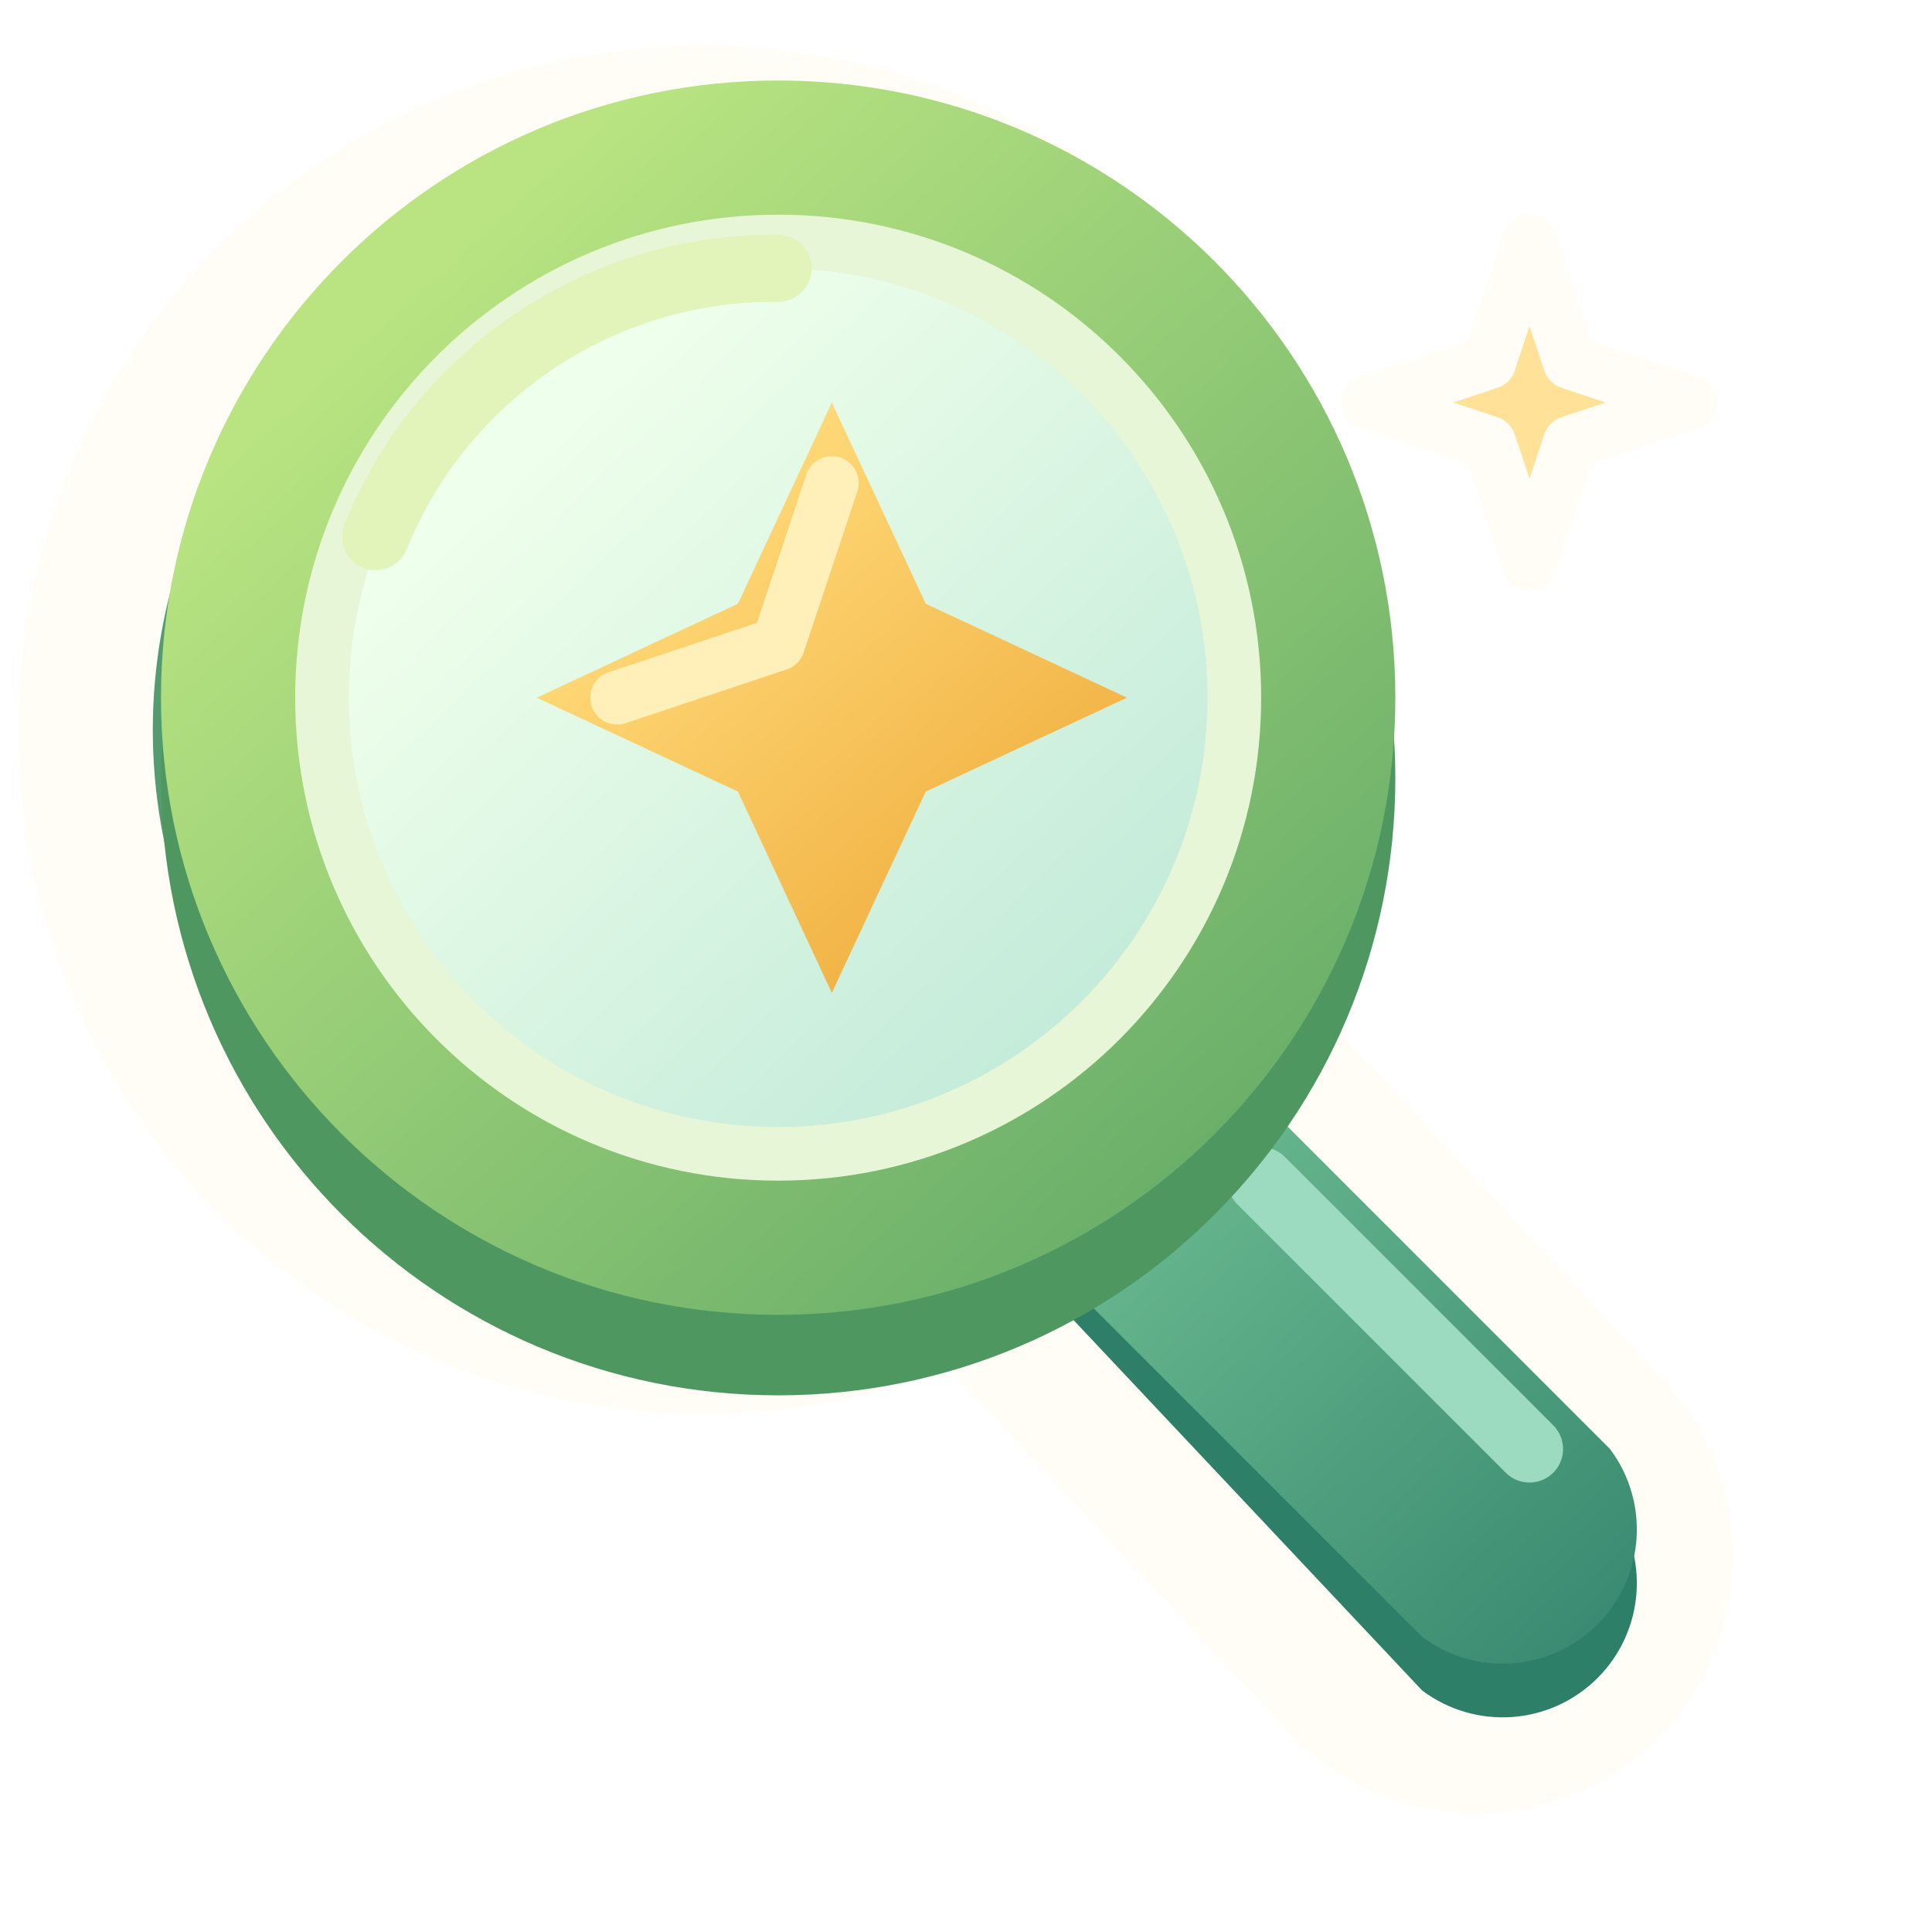
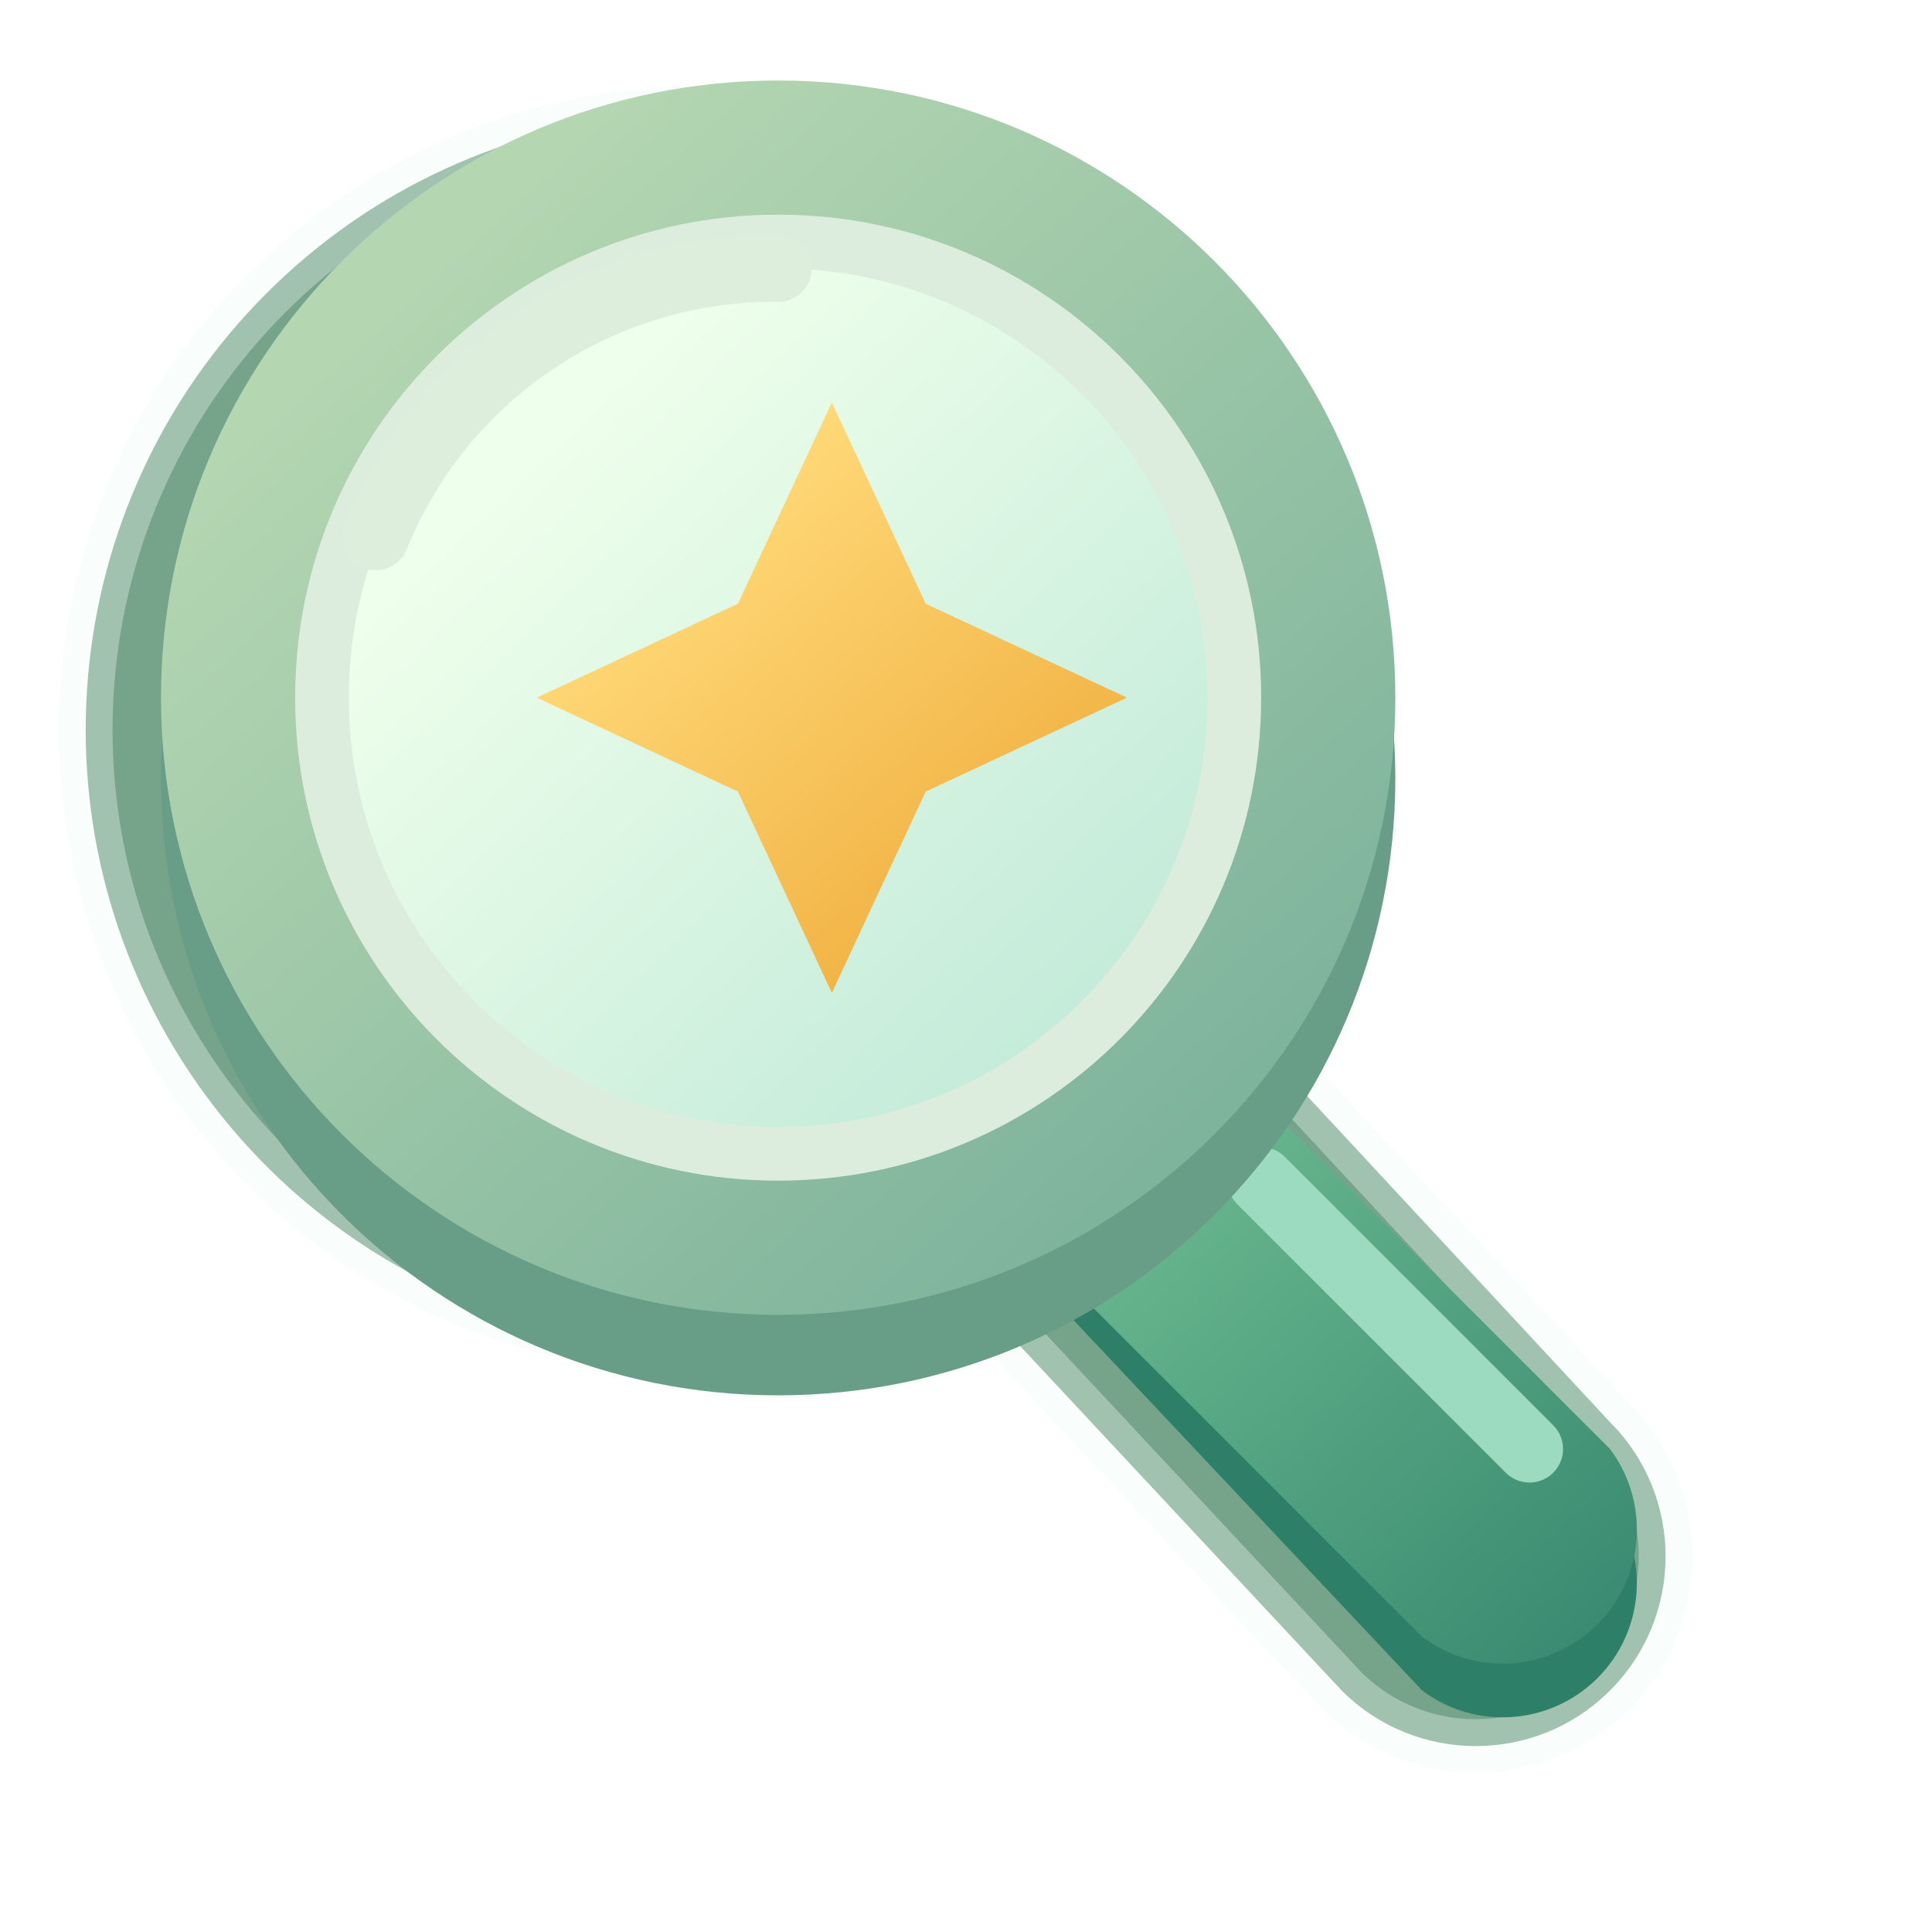
<svg xmlns="http://www.w3.org/2000/svg" width="72" height="72" viewBox="0 0 72 72" fill="none">
  <defs>
    <linearGradient id="rim" x1="15" y1="11" x2="47" y2="46" gradientUnits="userSpaceOnUse">
-       <stop stop-color="#B9E481" />
-       <stop offset="1" stop-color="#64AB68" />
+       <stop stop-color="#B4D6B1" />
+       <stop offset="1" stop-color="#79B09A" />
    </linearGradient>
    <linearGradient id="glass" x1="20" y1="17" x2="42" y2="40" gradientUnits="userSpaceOnUse">
      <stop stop-color="#EEFFEB" />
      <stop offset="1" stop-color="#C0E9D8" />
    </linearGradient>
    <linearGradient id="handle" x1="43" y1="43" x2="61" y2="62" gradientUnits="userSpaceOnUse">
      <stop stop-color="#69B88F" />
      <stop offset="1" stop-color="#36876F" />
    </linearGradient>
    <linearGradient id="star" x1="25" y1="20" x2="39" y2="36" gradientUnits="userSpaceOnUse">
      <stop stop-color="#FFD978" />
      <stop offset="1" stop-color="#EEAA39" />
    </linearGradient>
  </defs>
-   <path d="M47 37a23 23 0 1 0-11 11l14 15a7 7 0 0 0 10-10L47 39v-2Z" fill="#549C70" stroke="#FFFDF6" stroke-width="5" stroke-linejoin="round" />
+   <path d="M47 37a23 23 0 1 0-11 11l14 15a7 7 0 0 0 10-10L47 39v-2Z" fill="#76A48B" stroke="#EFF8F2" stroke-opacity=".35" stroke-width="2" stroke-linejoin="round" />
  <path d="m43 40 17 16a5 5 0 0 1-7 7L37 46l6-6Z" fill="#2D7F68" />
  <path d="m44 38 16 16a5 5 0 0 1-7 7L37 45l7-7Z" fill="url(#handle)" />
  <path d="m47 44 10 10" stroke="#9DDBC0" stroke-width="2.5" stroke-linecap="round" />
-   <circle cx="29" cy="29" r="23" fill="#4F9761" />
+   <circle cx="29" cy="29" r="23" fill="#689D87" />
  <circle cx="29" cy="26" r="23" fill="url(#rim)" />
-   <circle cx="29" cy="26" r="17" fill="url(#glass)" stroke="#E6F6D6" stroke-width="2" />
-   <path d="M14 20a16 16 0 0 1 15-10" stroke="#E3F4BA" stroke-width="2.5" stroke-linecap="round" />
+   <circle cx="29" cy="26" r="17" fill="url(#glass)" stroke="#DDEDDD" stroke-width="2" />
+   <path d="M14 20a16 16 0 0 1 15-10" stroke="#DDEEDD" stroke-width="2.5" stroke-linecap="round" />
  <path d="m31 15 3.5 7.5L42 26l-7.5 3.5L31 37l-3.5-7.5L20 26l7.5-3.5L31 15Z" fill="url(#star)" />
-   <path d="m31 18-2 6-6 2" stroke="#FFF0B9" stroke-width="2" stroke-linecap="round" stroke-linejoin="round" />
-   <path d="m57 9 1.5 4.5L63 15l-4.5 1.5L57 21l-1.5-4.5L51 15l4.5-1.5L57 9Z" fill="#FFE298" stroke="#FFFDF6" stroke-width="2" stroke-linejoin="round" />
</svg>
